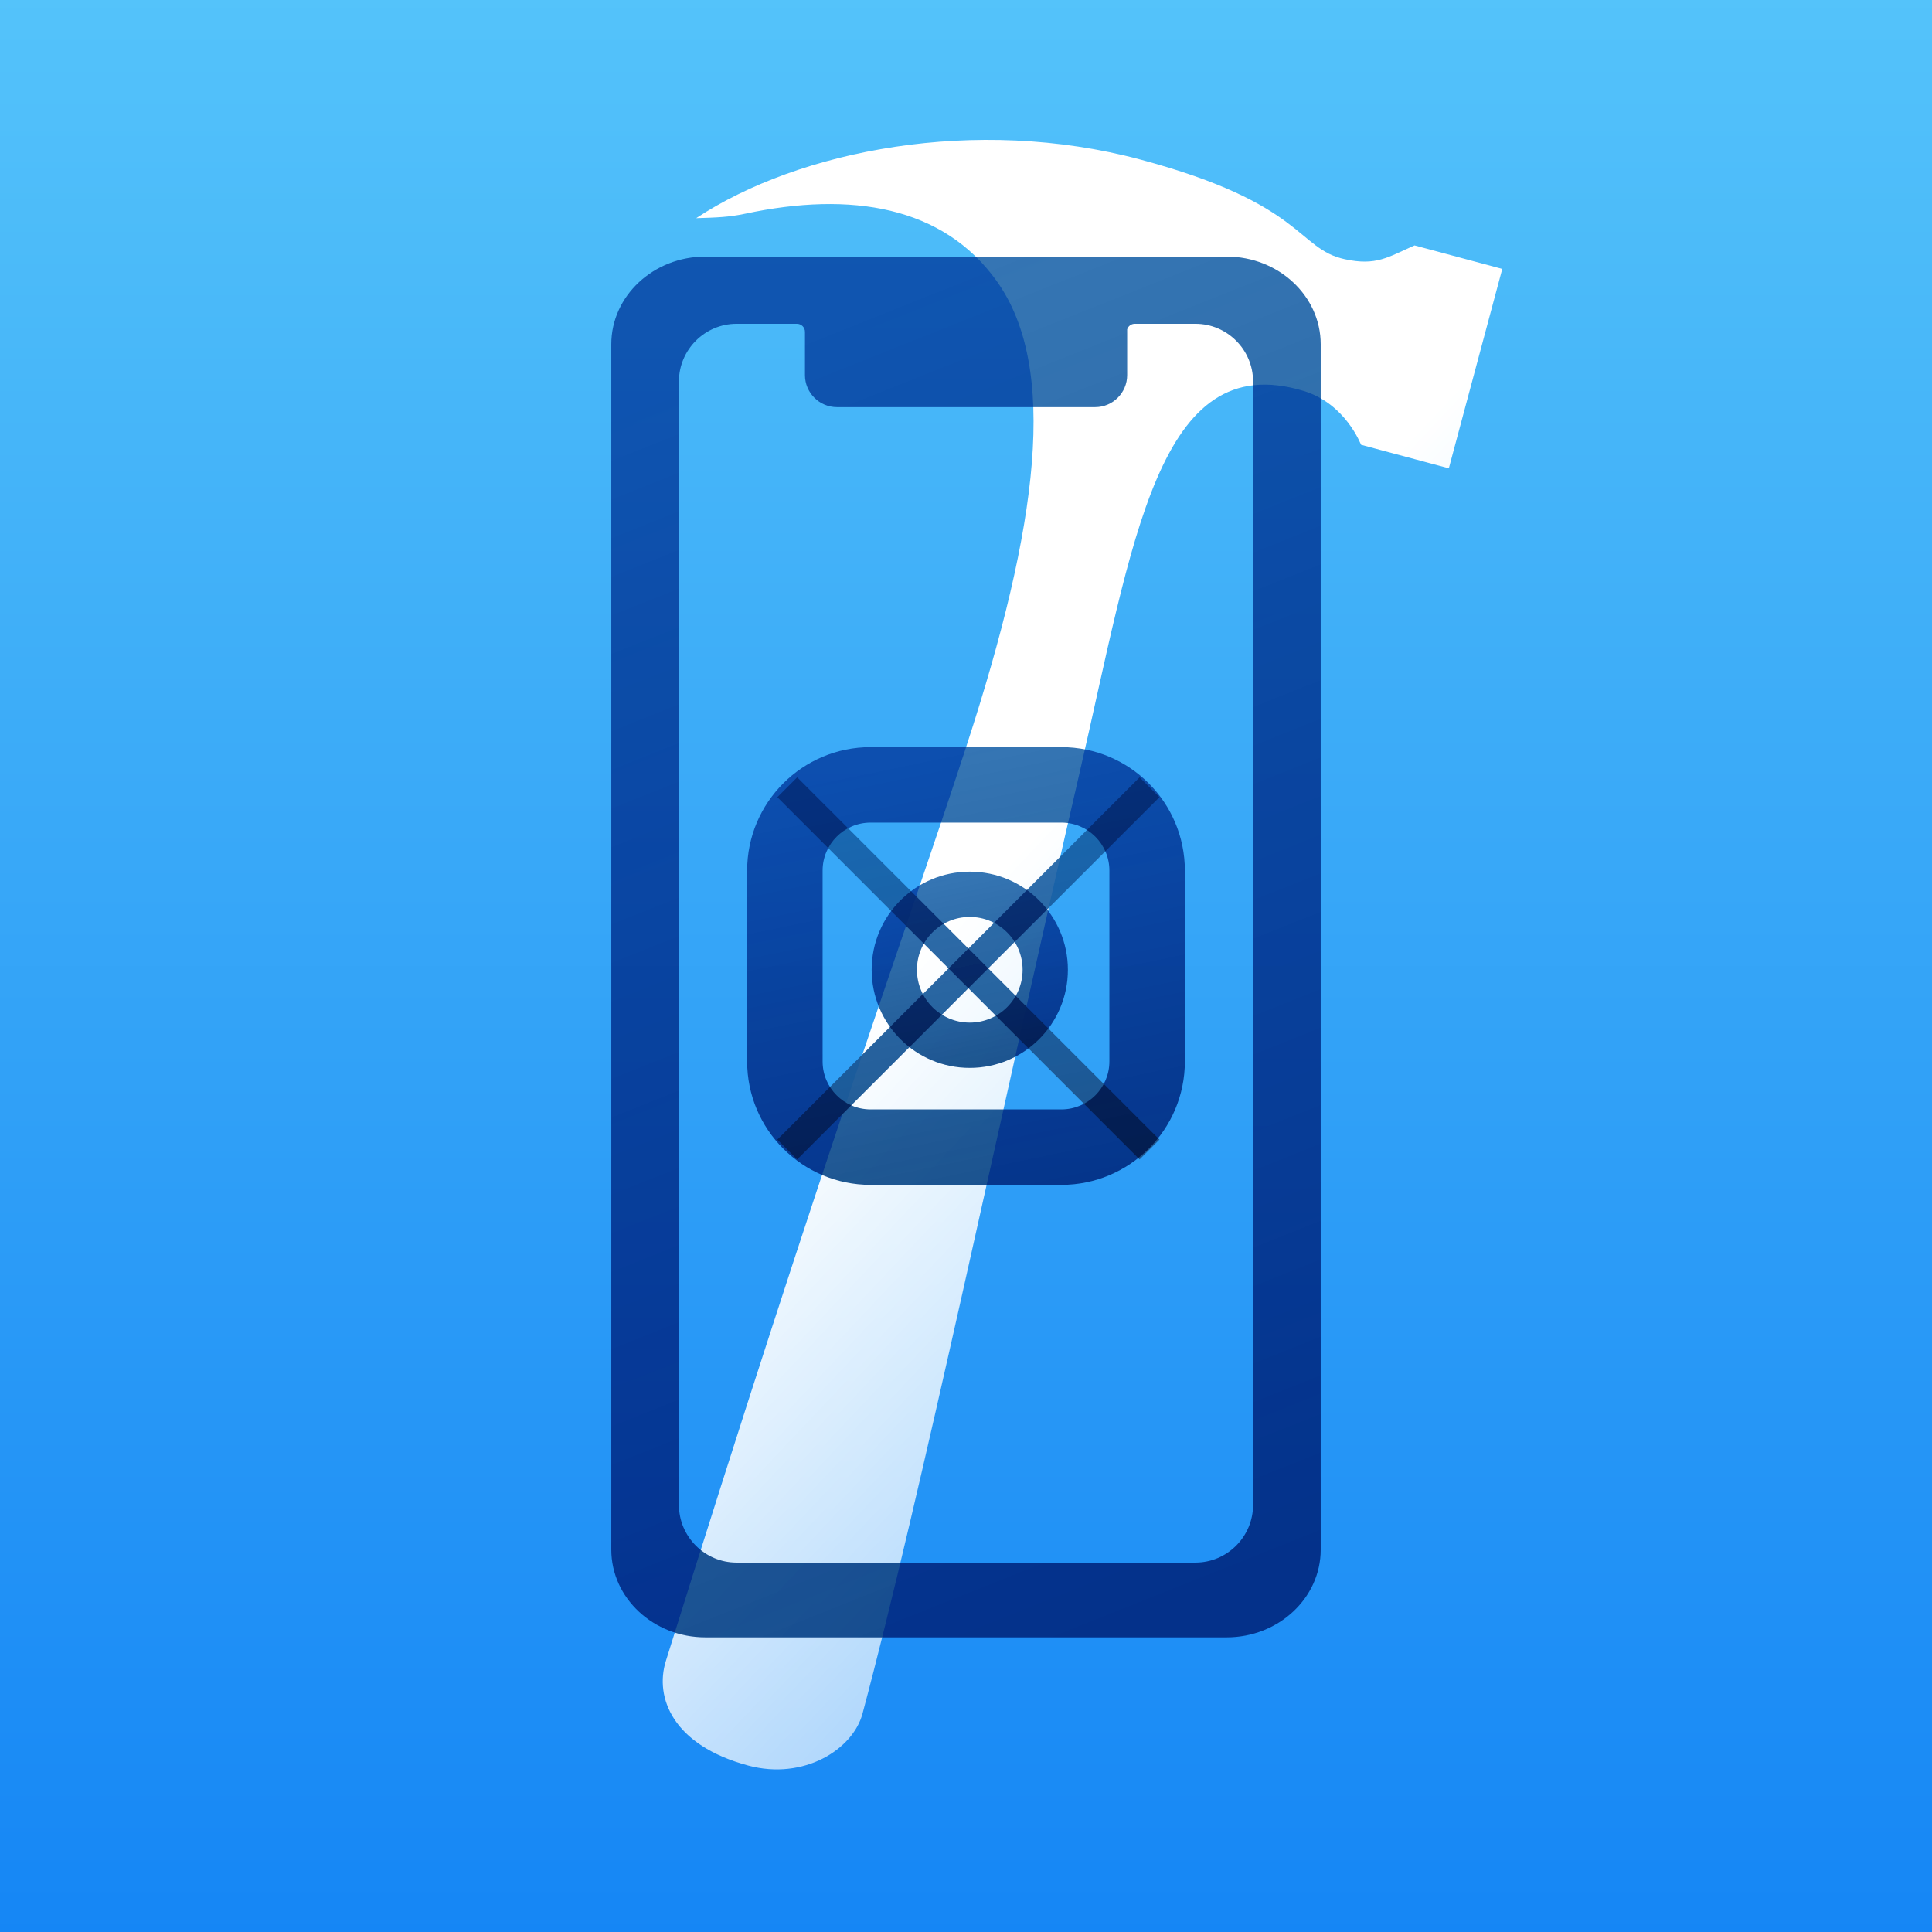
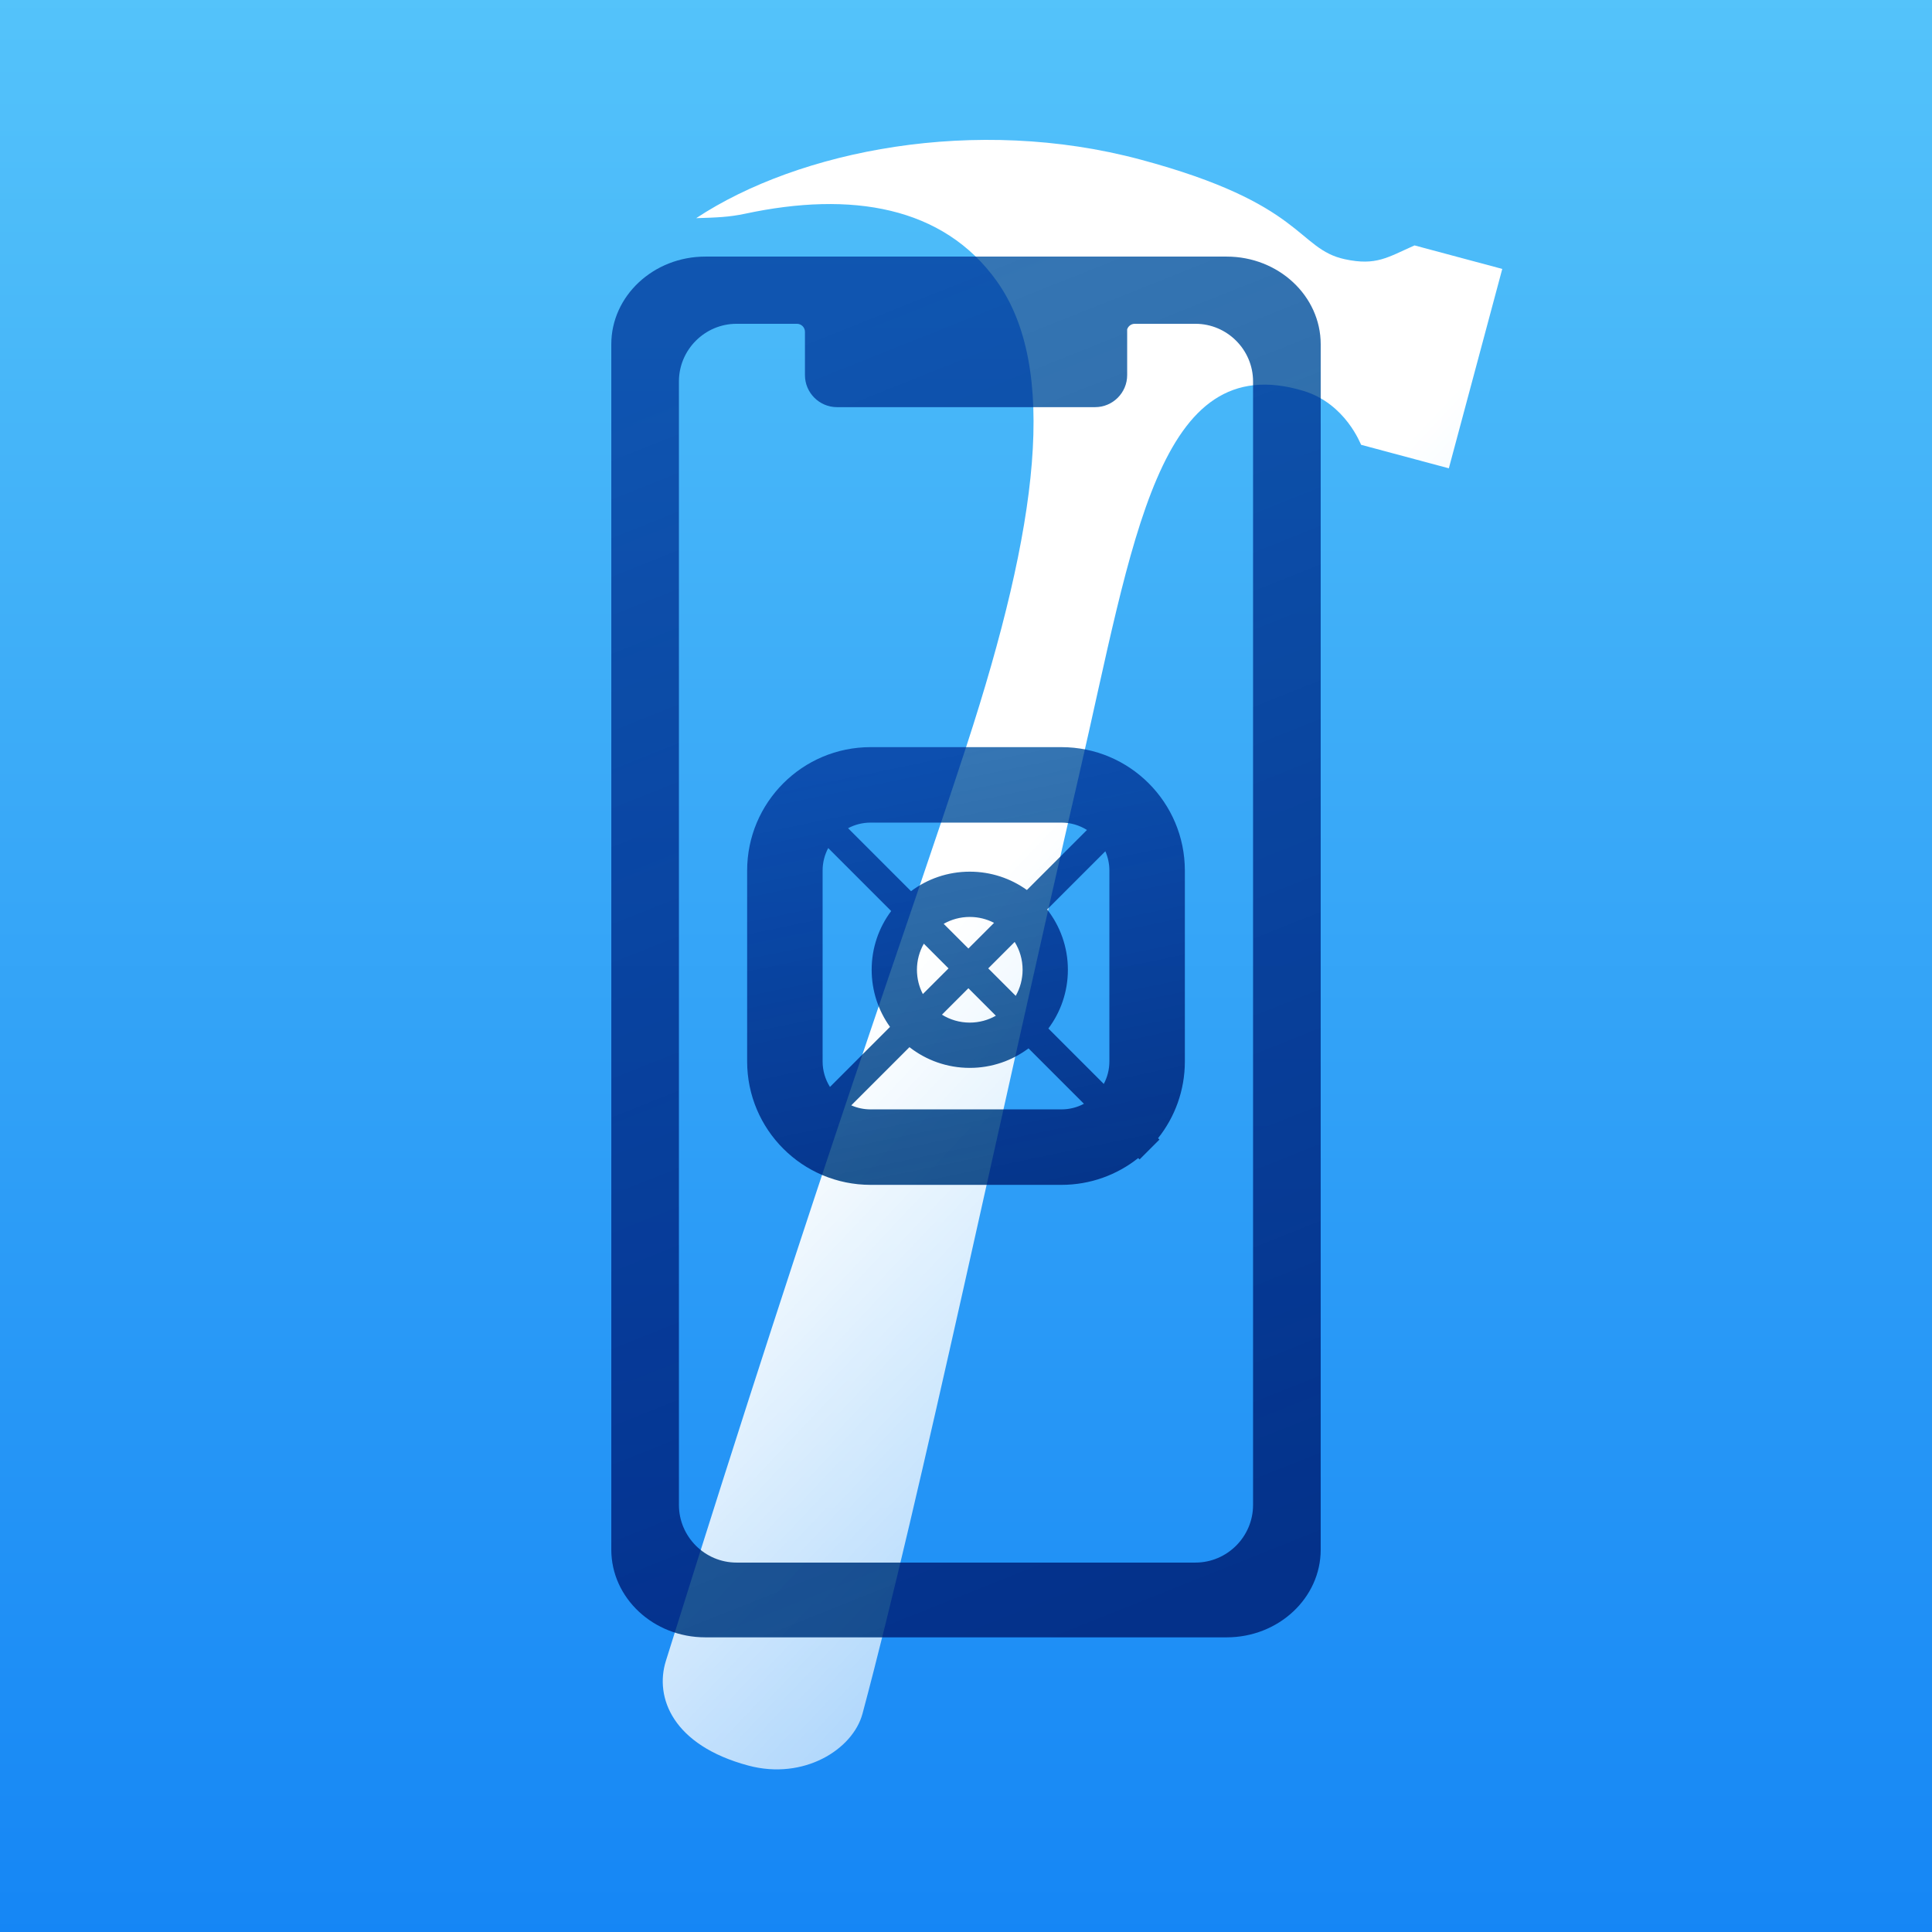
- <svg xmlns="http://www.w3.org/2000/svg" xmlns:xlink="http://www.w3.org/1999/xlink" width="256px" height="256px" viewBox="0 0 256 256" version="1.1">
+ <svg xmlns="http://www.w3.org/2000/svg" width="256" height="256" viewBox="0 0 256 256">
  <defs>
-     <linearGradient x1="50%" y1="0%" x2="50%" y2="100%" id="linearGradient-1">
-       <stop stop-color="#54C3FA" offset="0%" />
-       <stop stop-color="#1586F5" offset="100%" />
+     <linearGradient id="xcode-build-for-simulator-stepicon-a" x1="50%" x2="50%" y1="0%" y2="100%">
+       <stop offset="0%" stop-color="#54C3FA" />
+       <stop offset="100%" stop-color="#1586F5" />
    </linearGradient>
-     <rect id="path-2" x="0" y="0" width="256" height="256" />
-     <linearGradient x1="62.639%" y1="39.956%" x2="155.019%" y2="142.072%" id="linearGradient-4">
-       <stop stop-color="#FFFFFF" offset="0%" />
-       <stop stop-color="#FFFFFF" stop-opacity="0" offset="100%" />
+     <linearGradient id="xcode-build-for-simulator-stepicon-b" x1="62.639%" x2="155.019%" y1="39.956%" y2="142.072%">
+       <stop offset="0%" stop-color="#FFF" />
+       <stop offset="100%" stop-color="#FFF" stop-opacity="0" />
    </linearGradient>
-     <linearGradient x1="50%" y1="0%" x2="70.782%" y2="100%" id="linearGradient-5">
-       <stop stop-color="#135EA7" stop-opacity="0.855" offset="0%" />
-       <stop stop-color="#1E568F" offset="100%" />
+     <linearGradient id="xcode-build-for-simulator-stepicon-c" x1="50%" x2="70.782%" y1="0%" y2="100%">
+       <stop offset="0%" stop-color="#135EA7" stop-opacity=".855" />
+       <stop offset="100%" stop-color="#1E568F" />
    </linearGradient>
  </defs>
-   <g id="New-Icons" stroke="none" stroke-width="1" fill="none" fill-rule="evenodd">
-     <g id="Xcode-Build-for-Simulator">
-       <g id="xcode-build-for-simulator">
-         <mask id="mask-3" fill="white">
-           <use xlink:href="#path-2" />
-         </mask>
-         <use id="Rectangle" fill="url(#linearGradient-1)" xlink:href="#path-2" />
-         <g id="hammer" mask="url(#mask-3)" fill="url(#linearGradient-4)">
-           <g transform="translate(120.7427, 126.3679) rotate(15) translate(-120.7427, -126.3679) translate(67.74266, 16.8679)" id="Oval">
-             <path d="M83.878,24.017 C89.766,24.193 93.082,28.94 93.129,28.94 C98.806,28.94 102.802,28.94 105.163,28.94 C105.163,20.47 105.163,4.09 105.163,1.588 C101.411,1.588 99.97,1.588 93.129,1.588 C90.092,4.027 88.938,5.54 84.672,5.746 C78.161,6.06 77.713,1.42108547e-14 55.1,1.42108547e-14 C32.488,1.42108547e-14 11.1,10.499 0.251,22.737 C2.897,21.938 4.413,21.484 6.4,20.47 C19.14,13.968 31.432,12.723 40.86,20.47 C51.759,29.425 54.59,50.274 52.951,80.929 C51.52,107.713 48.793,136.699 45.852,208.44 C45.644,213.509 49.627,219 59.993,219 C67.608,219 72.827,213.349 72.827,208.44 C72.827,178.917 69.917,126.677 68.355,80.929 C67.265,49 63.723,23.414 83.878,24.017 Z" />
-           </g>
-         </g>
-         <g id="Group-2" mask="url(#mask-3)" fill="url(#linearGradient-5)" fill-rule="nonzero">
-           <g transform="translate(103, 103)">
-             <polygon id="Line-2" style="mix-blend-mode: multiply;" points="0 2.631 2.631 0 50.631 48 48 50.631" />
-             <polygon id="Line-2-Copy" style="mix-blend-mode: multiply;" points="48 0 50.631 2.631 2.631 50.631 0 48" />
-           </g>
-         </g>
-         <path d="M93.457,34 L162.542,34 C169.411,34 175,39.213 175,45.621 L175,205.335 C175,211.743 169.411,216.956 162.542,216.956 L93.457,216.956 C86.588,216.956 81,211.743 81,205.335 L81,45.621 C81,39.213 86.588,34 93.457,34 Z M166.037,199.417 L166.037,50.539 C166.037,46.341 162.602,42.905 158.403,42.905 L150.362,42.905 C149.894,42.905 149.495,43.213 149.355,43.637 L149.355,49.708 C149.355,52.041 147.447,53.949 145.114,53.949 L110.902,53.949 C108.57,53.949 106.661,52.041 106.661,49.708 L106.661,43.964 C106.661,43.381 106.184,42.905 105.601,42.905 L97.596,42.905 C93.397,42.905 89.962,46.341 89.962,50.539 L89.962,199.417 C89.962,203.615 93.397,207.05 97.596,207.05 L158.403,207.05 C162.602,207.05 166.037,203.615 166.037,199.417 Z" id="Combined-Shape" fill="url(#linearGradient-5)" style="mix-blend-mode: multiply;" mask="url(#mask-3)" />
-         <path d="M115.359,109 C111.847,109 109,111.847 109,115.359 L109,140.641 C109,144.153 111.847,147 115.359,147 L140.641,147 C144.153,147 147,144.153 147,140.641 L147,115.359 C147,111.847 144.153,109 140.641,109 L115.359,109 Z M115.359,99 L140.641,99 C149.676,99 157,106.324 157,115.359 L157,140.641 C157,149.676 149.676,157 140.641,157 L115.359,157 C106.324,157 99,149.676 99,140.641 L99,115.359 C99,106.324 106.324,99 115.359,99 Z" id="Rectangle-7" fill="url(#linearGradient-5)" style="mix-blend-mode: multiply;" mask="url(#mask-3)" />
-         <path d="M128.5,121.5 C124.634,121.5 121.5,124.634 121.5,128.5 C121.5,132.366 124.634,135.5 128.5,135.5 C132.366,135.5 135.5,132.366 135.5,128.5 C135.5,124.634 132.366,121.5 128.5,121.5 Z M128.5,115.5 C135.68,115.5 141.5,121.32 141.5,128.5 C141.5,135.68 135.68,141.5 128.5,141.5 C121.32,141.5 115.5,135.68 115.5,128.5 C115.5,121.32 121.32,115.5 128.5,115.5 Z" id="Rectangle-7-Copy" fill="url(#linearGradient-5)" style="mix-blend-mode: multiply;" mask="url(#mask-3)" />
-       </g>
-     </g>
+   <g fill="none" fill-rule="evenodd">
+     <rect width="256" height="256" fill="url(#xcode-build-for-simulator-stepicon-a)" />
+     <path fill="url(#xcode-build-for-simulator-stepicon-b)" d="M83.878,24.017 C89.766,24.193 93.082,28.94 93.129,28.94 C98.806,28.94 102.802,28.94 105.163,28.94 C105.163,20.47 105.163,4.09 105.163,1.588 C101.411,1.588 99.97,1.588 93.129,1.588 C90.092,4.027 88.938,5.54 84.672,5.746 C78.161,6.06 77.713,1.42108547e-14 55.1,1.42108547e-14 C32.488,1.42108547e-14 11.1,10.499 0.251,22.737 C2.897,21.938 4.413,21.484 6.4,20.47 C19.14,13.968 31.432,12.723 40.86,20.47 C51.759,29.425 54.59,50.274 52.951,80.929 C51.52,107.713 48.793,136.699 45.852,208.44 C45.644,213.509 49.627,219 59.993,219 C67.608,219 72.827,213.349 72.827,208.44 C72.827,178.917 69.917,126.677 68.355,80.929 C67.265,49 63.723,23.414 83.878,24.017 Z" transform="rotate(15 22.81 375.212)" />
+     <path fill="url(#xcode-build-for-simulator-stepicon-c)" fill-rule="nonzero" d="M21.717,19.086 C23.887,17.462 26.581,16.5 29.5,16.5 C32.324,16.5 34.938,17.401 37.07,18.93 L45.025,10.975 C44.045,10.357 42.885,10 41.641,10 L16.359,10 C15.28,10 14.264,10.269 13.374,10.743 L21.717,19.086 Z M26.043,23.412 L29.316,26.684 L32.718,23.282 C31.755,22.782 30.66,22.5 29.5,22.5 C28.243,22.5 27.063,22.831 26.043,23.412 Z M19.086,21.717 L10.743,13.374 C10.269,14.264 10,15.28 10,16.359 L10,41.641 C10,42.885 10.357,44.045 10.975,45.025 L18.93,37.07 C17.401,34.938 16.5,32.324 16.5,29.5 C16.5,26.581 17.462,23.887 19.086,21.717 Z M23.412,26.043 C22.831,27.063 22.5,28.243 22.5,29.5 C22.5,30.66 22.782,31.755 23.282,32.718 L26.684,29.316 L23.412,26.043 Z M21.508,39.754 L13.799,47.464 C14.582,47.808 15.448,48 16.359,48 L41.641,48 C42.72,48 43.736,47.731 44.626,47.257 L37.283,39.914 C35.113,41.538 32.419,42.5 29.5,42.5 C26.487,42.5 23.713,41.475 21.508,39.754 Z M25.812,35.451 C26.883,36.116 28.146,36.5 29.5,36.5 C30.757,36.5 31.937,36.169 32.957,35.588 L29.316,31.947 L25.812,35.451 Z M39.914,37.283 L47.257,44.626 C47.731,43.736 48,42.72 48,41.641 L48,16.359 C48,15.448 47.808,14.582 47.464,13.799 L39.754,21.508 C41.475,23.713 42.5,26.487 42.5,29.5 C42.5,32.419 41.538,35.113 39.914,37.283 Z M35.588,32.957 C36.169,31.937 36.5,30.757 36.5,29.5 C36.5,28.146 36.116,26.883 35.451,25.812 L31.947,29.316 L35.588,32.957 Z M51.818,54.45 C49.025,56.672 45.488,58 41.641,58 L16.359,58 C7.324,58 0,50.676 0,41.641 L0,16.359 C0,7.324 7.324,2.64176145e-15 16.359,0 L41.641,0 C50.676,-2.64176145e-15 58,7.324 58,16.359 L58,41.641 C58,45.488 56.672,49.025 54.45,51.818 L54.631,52 L52,54.631 L51.818,54.45 Z" transform="translate(99 99)" style="mix-blend-mode:multiply" />
+     <path fill="url(#xcode-build-for-simulator-stepicon-c)" d="M93.457,34 L162.542,34 C169.411,34 175,39.213 175,45.621 L175,205.335 C175,211.743 169.411,216.956 162.542,216.956 L93.457,216.956 C86.588,216.956 81,211.743 81,205.335 L81,45.621 C81,39.213 86.588,34 93.457,34 Z M166.037,199.417 L166.037,50.539 C166.037,46.341 162.602,42.905 158.403,42.905 L150.362,42.905 C149.894,42.905 149.495,43.213 149.355,43.637 L149.355,49.708 C149.355,52.041 147.447,53.949 145.114,53.949 L110.902,53.949 C108.57,53.949 106.661,52.041 106.661,49.708 L106.661,43.964 C106.661,43.381 106.184,42.905 105.601,42.905 L97.596,42.905 C93.397,42.905 89.962,46.341 89.962,50.539 L89.962,199.417 C89.962,203.615 93.397,207.05 97.596,207.05 L158.403,207.05 C162.602,207.05 166.037,203.615 166.037,199.417 Z" style="mix-blend-mode:multiply" />
  </g>
</svg>
